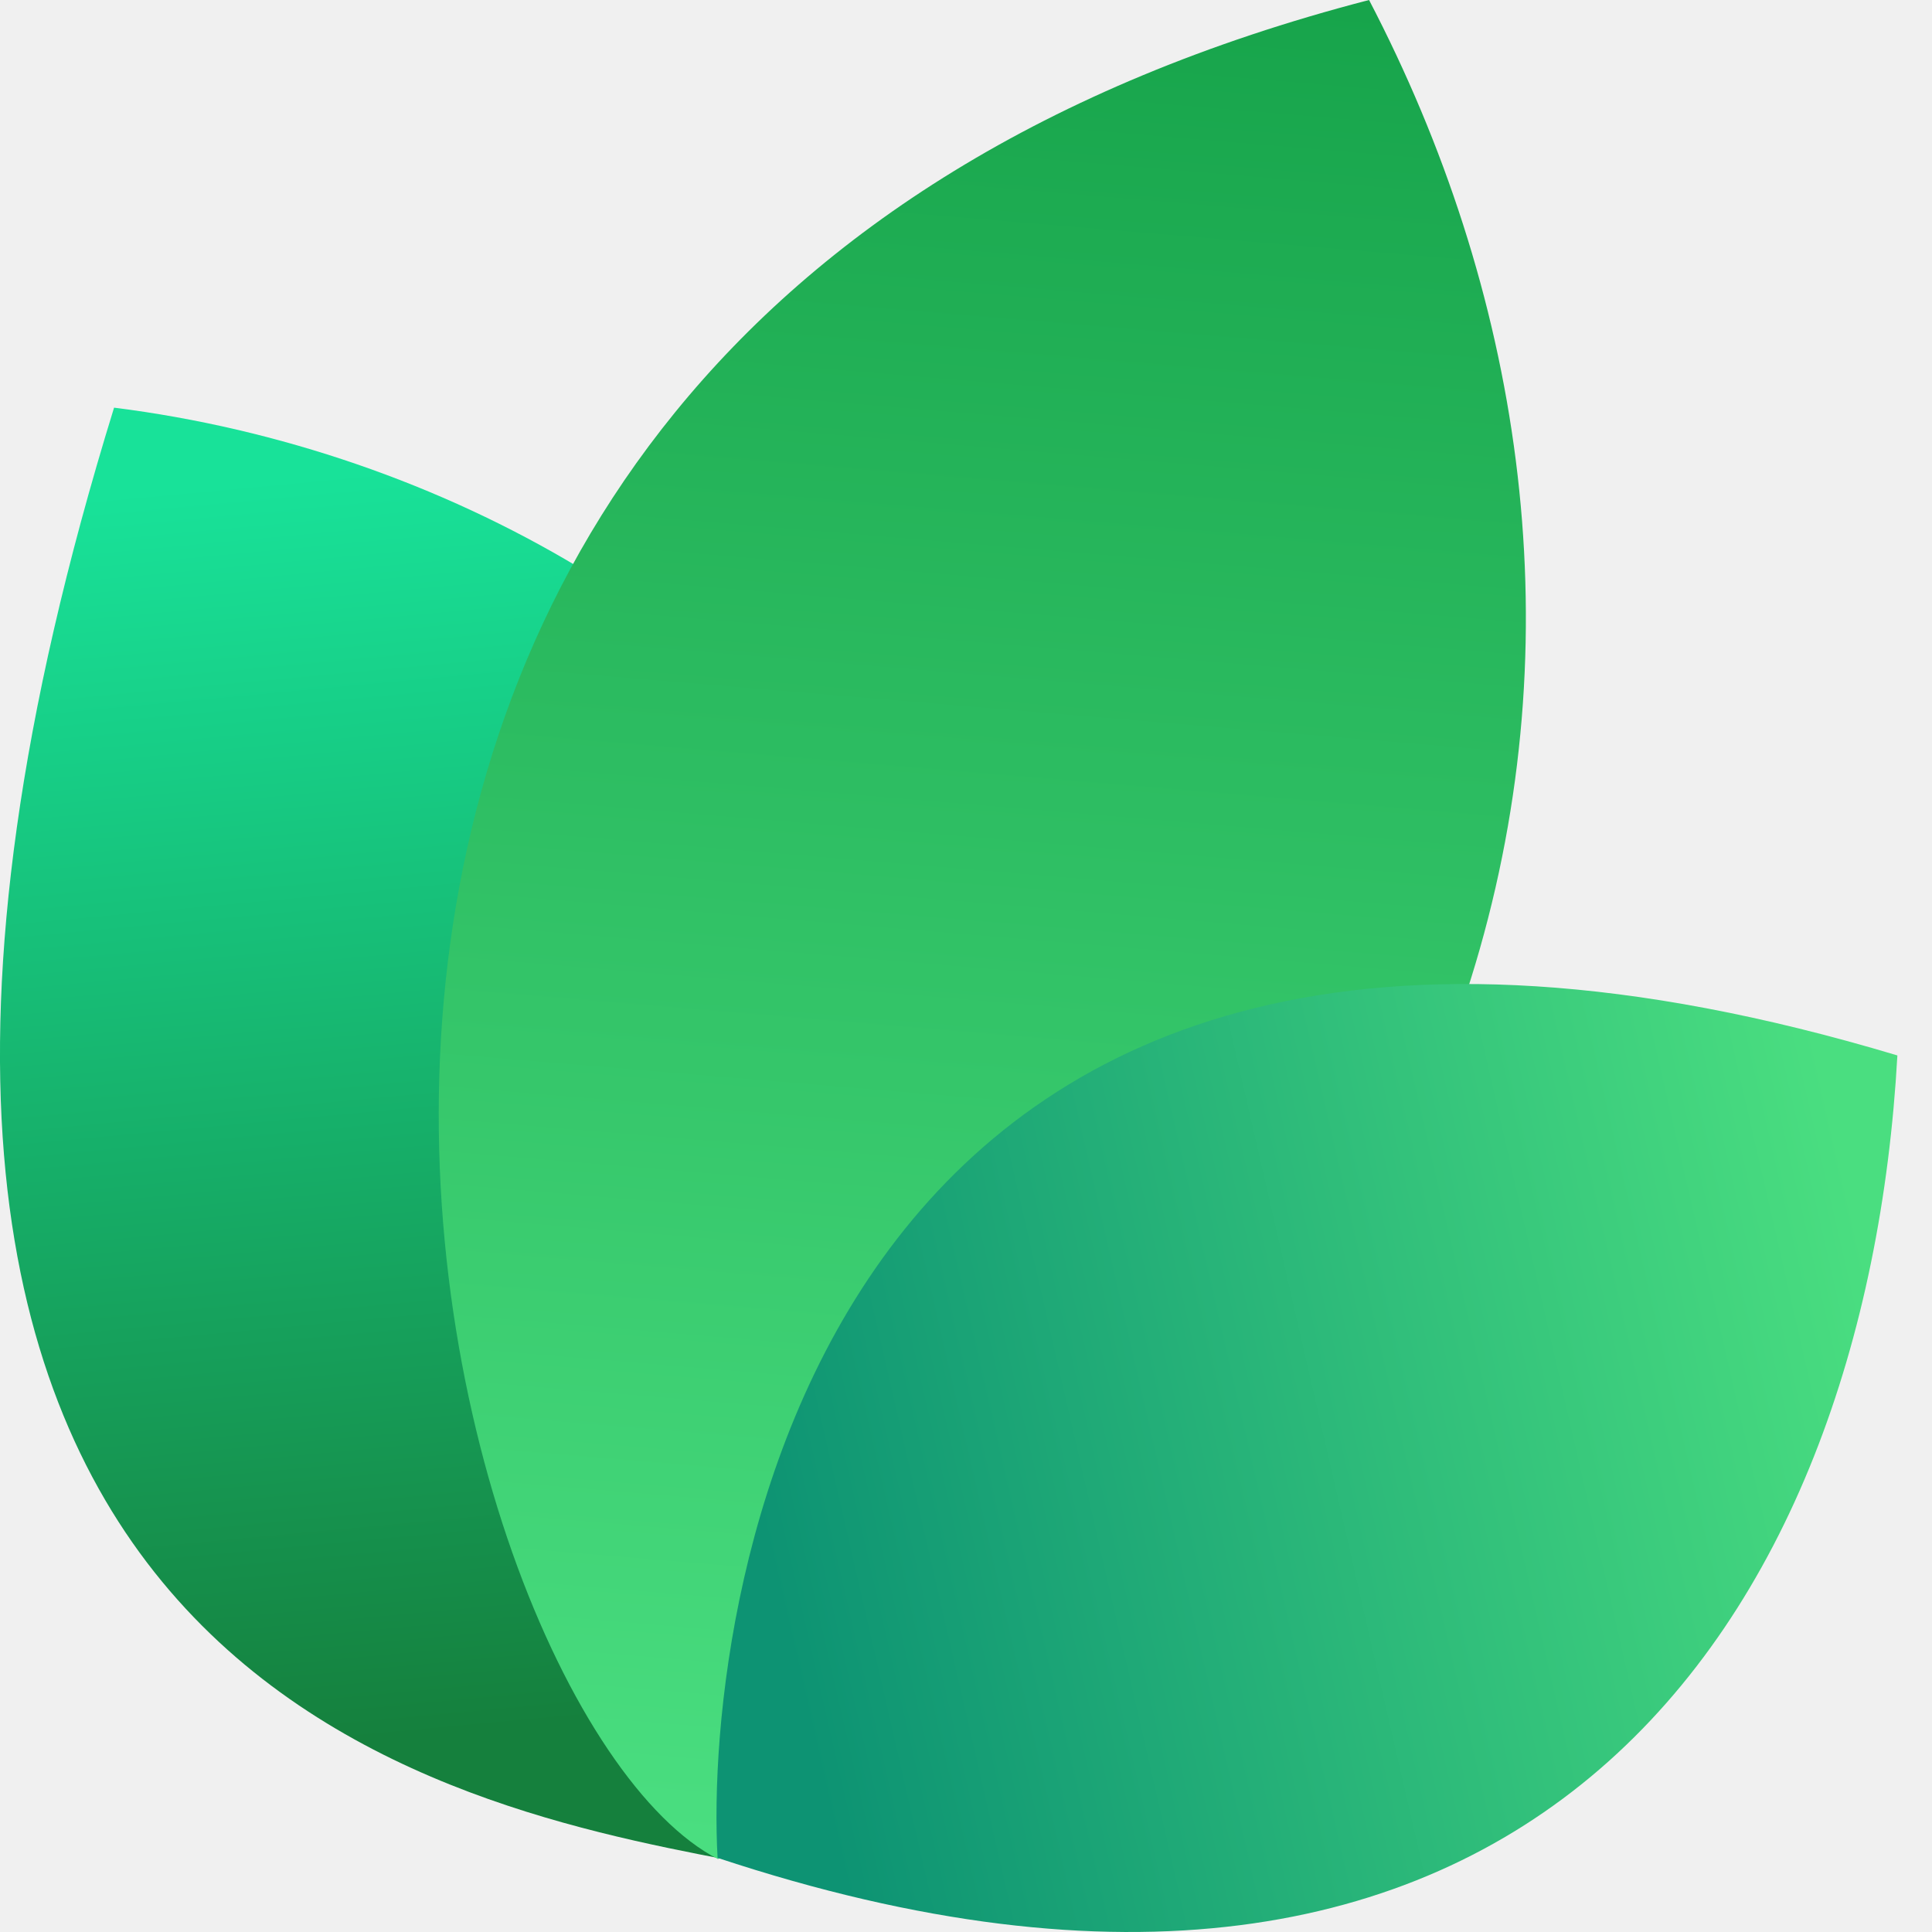
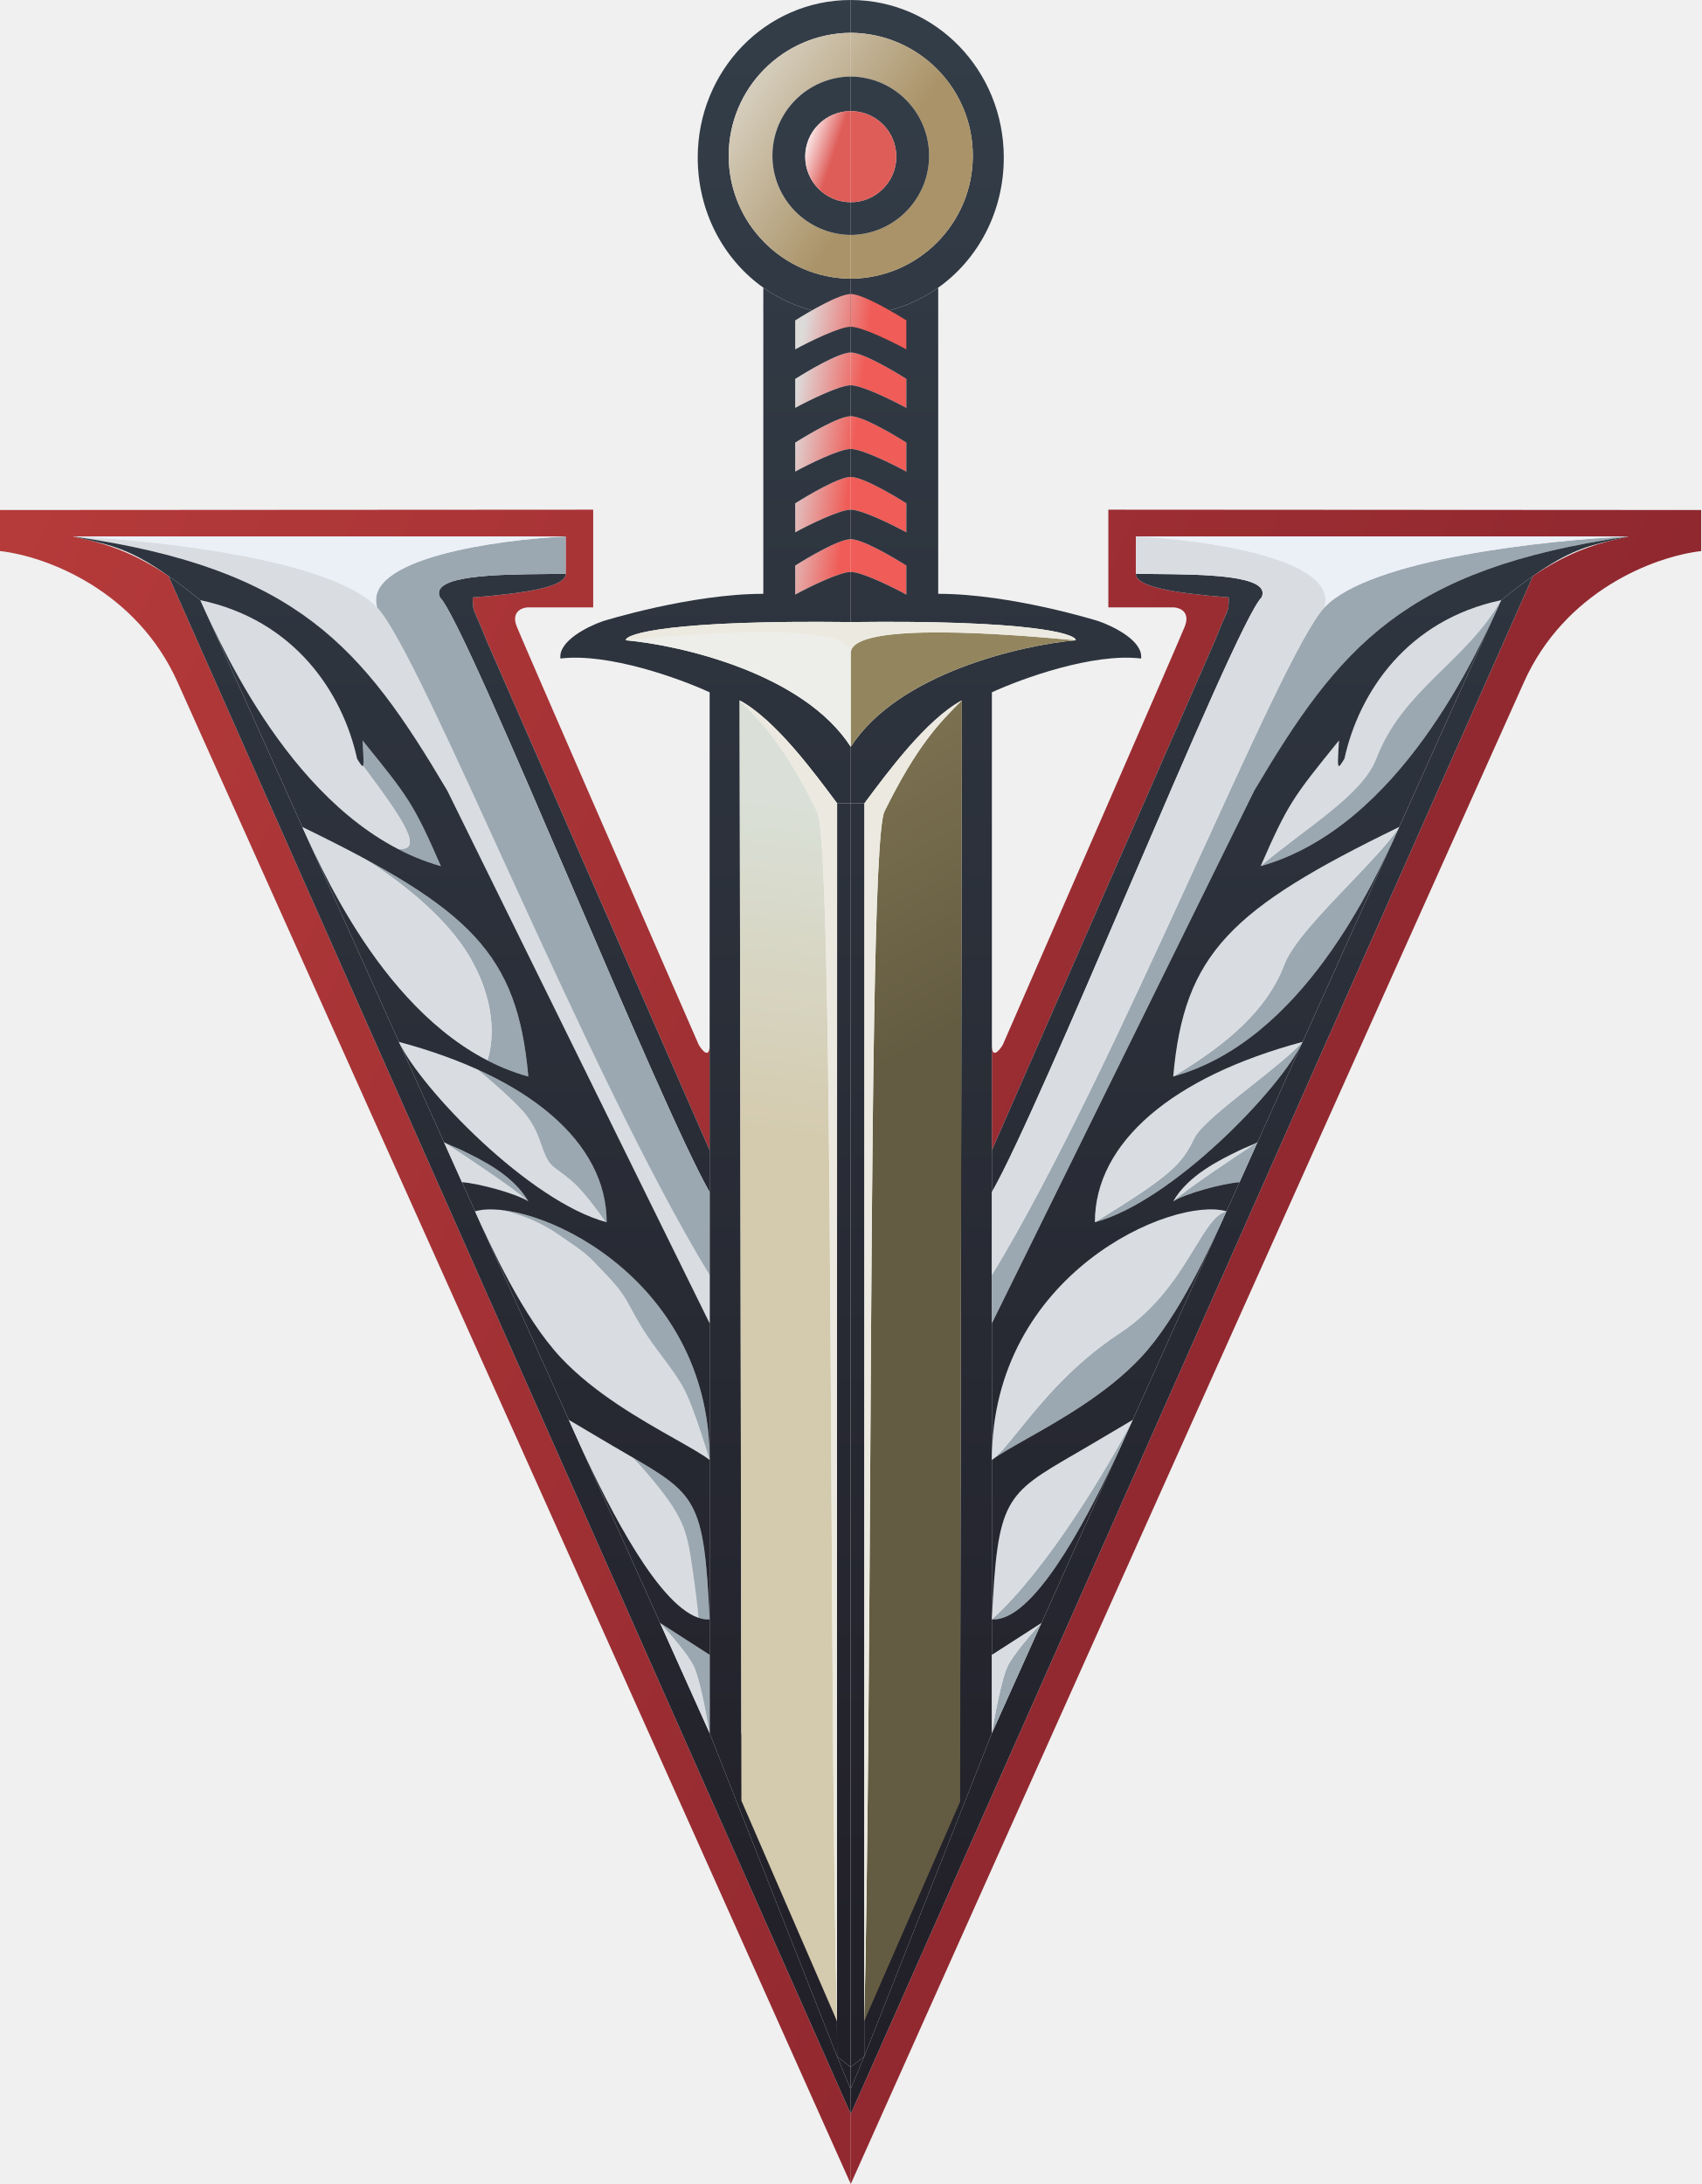
- <svg xmlns="http://www.w3.org/2000/svg" width="24" height="24" viewBox="0 0 24 24" fill="none">
-   <path d="M9.061 23.108C5.268 22.377 -3.391 20.627 1.417 5.064C9.634 6.099 16.973 14.064 9.061 23.108Z" fill="url(#paint0_linear_17557_2021)" />
-   <path d="M8.919 23.094C5.276 21.222 0.784 4.209 17.007 0C20.757 7.193 19.621 16.545 8.919 23.094Z" fill="url(#paint1_linear_17557_2021)" />
-   <path d="M8.914 23.079C8.735 19.882 10.159 9.085 23.57 13.111C23.181 20.123 18.984 26.418 8.914 23.079Z" fill="url(#paint2_linear_17557_2021)" />
+ <svg xmlns="http://www.w3.org/2000/svg" width="934" height="1199" viewBox="0 0 934 1199" fill="none">
+   <g clip-path="url(#clip0_102_2)">
+     <mask id="mask0_102_2" style="mask-type:luminance" maskUnits="userSpaceOnUse" x="0" y="0" width="934" height="1199">
+       <path d="M934 0H0V1199H934V0Z" fill="white" />
+     </mask>
+     <g mask="url(#mask0_102_2)">
+       <path fill-rule="evenodd" clip-rule="evenodd" d="M608.388 279.81L934 280V302.512C907.833 305.514 858.911 324.5 836.5 374.551C831.18 386.432 813.949 424.845 789.243 479.92C709.92 656.75 553.545 1005.34 467 1199V1160.5L841.5 316.185C859.376 304.234 873.614 299.157 888.194 295.838C890.051 295.415 891.978 294.977 894 294.5H623.5V315C623.5 322 643.5 325.5 674.5 328C674.5 333.903 674.283 334.389 672.126 339.216C671.013 341.708 669.383 345.355 667 351.5L544.464 631.5V573.571C544.464 581.592 548.459 576.913 550.457 573.571C582.419 500.382 647.141 351.997 650.338 343.977C653.534 335.956 647.674 333.616 644.345 333.449H608.388V279.81Z" fill="url(#paint0_linear_102_2)" />
+       <path d="M497.5 326.431V310.5C489.833 305.667 473.4 296.018 467 296.018V313.987C473 314 489.667 322.121 497.5 326.431Z" fill="url(#paint1_linear_102_2)" />
+       <path d="M497.5 292.255V276.324C489.833 271.49 473.4 261.842 467 261.842V279.81C473 279.824 489.667 287.944 497.5 292.255Z" fill="url(#paint2_linear_102_2)" />
+       <path d="M497.5 258.913V242.982C489.833 238.149 473.4 228.5 467 228.5V246.469C473 246.482 489.667 254.603 497.5 258.913Z" fill="url(#paint3_linear_102_2)" />
+       <path d="M497.5 223.944V208.013C489.833 203.18 473.4 193.531 467 193.531V211.5C473 211.513 489.667 219.634 497.5 223.944Z" fill="url(#paint4_linear_102_2)" />
+       <path d="M692.5 328C698.211 315.699 660.689 315.364 633.861 315.125H633.857C630.154 315.092 626.654 315.061 623.5 315C623.5 322 643.5 325.5 674.5 328C674.5 333.903 674.283 334.389 672.126 339.216C671.013 341.708 669.383 345.355 667 351.5L544.464 631.5V654.5C558.593 629.593 589.823 556.853 620.123 486.278L620.125 486.274C653.085 409.503 684.945 335.294 692.5 328Z" fill="url(#paint5_linear_102_2)" />
+       <path d="M571.653 891L544.464 951.5L474.406 1129L466.906 1146.93L467 1160.5L841.5 316.185C836.364 319.798 830.609 324.167 824 329.5L768.048 454L767.8 454.551L715.017 572C714.944 572.168 715.094 571.829 715.017 572L680.409 649.007L673.221 665L673.203 665.04L614.696 795.226L571.653 891Z" fill="url(#paint6_linear_102_2)" />
+       <path d="M474.406 1111.43L474.5 441H467L466.906 1134.82L474.406 1129V1111.43Z" fill="url(#paint7_linear_102_2)" />
+       <path d="M466.906 1134.82V1146.93L474.406 1129L466.906 1134.82Z" fill="url(#paint8_linear_102_2)" />
+       <path d="M467 341.5C565 340.3 590.667 347.833 590.5 351.5C560.667 354.167 493 369.6 467 410V441H474.5C487.181 423.981 508.5 395 528 384.5L527.028 951.5L474.406 1109.5V1129L544.464 951.5V908.5V726.5V700V654.5V631.5V573.571V380.07C560.778 372.551 599.998 358.314 626.366 361.522C627.565 351.897 611.218 343.809 602.894 340.969C602.894 340.969 555 326 515 326V157.92C506.67 163.837 497.203 168.226 486.939 170.7L486.934 170.701C480.694 172.205 473.688 173 467 173V193.531C473.4 193.531 489.833 203.18 497.5 208.013V223.944C489.667 219.634 473 211.513 467 211.5V228.5C473.4 228.5 489.833 238.149 497.5 242.982V258.913C489.667 254.603 473 246.482 467 246.469V261.842C473.4 261.842 489.833 271.49 497.5 276.324V292.255C489.667 287.944 473 279.824 467 279.81V296.018C473.4 296.018 489.833 305.667 497.5 310.5V326.431C489.667 322.121 473 314 467 313.987V341.5Z" fill="url(#paint9_linear_102_2)" />
+       <path fill-rule="evenodd" clip-rule="evenodd" d="M467 0C513.668 0 551 38.727 551 86.5C551 116.162 536.94 142.337 515 157.92C506.67 163.837 497.203 168.226 486.939 170.7L486.934 170.701C480.694 172.205 473.688 173 467 173V152.998C504.049 152.729 534 122.612 534 85.5C534 48.388 504.049 18.271 467 18.002V0Z" fill="url(#paint10_linear_102_2)" />
+       <path d="M467 152.998C504.049 152.729 534 122.612 534 85.5C534 48.388 504.049 18.271 467 18.002V42.003C490.794 42.271 510 61.642 510 85.5C510 109.357 490.794 128.729 467 128.997V152.998Z" fill="url(#paint11_linear_102_2)" />
+       <path fill-rule="evenodd" clip-rule="evenodd" d="M510 85.5C510 109.357 490.794 128.729 467 128.997V111C480.807 111 492 99.807 492 86C492 72.193 480.807 61 467 61V42.003C490.794 42.271 510 61.642 510 85.5Z" fill="url(#paint12_linear_102_2)" />
+       <path d="M467 111C480.807 111 492 99.807 492 86C492 72.193 480.807 61 467 61V111Z" fill="#DE5D59" />
+       <path d="M544.464 726.5L688.5 434C735 355.5 770.4 312.1 894 294.5C848.667 296.466 751.8 307.009 727 333.449C702.2 359.89 612.419 588.5 544.464 700V726.5Z" fill="#9BA8B1" />
+       <path d="M623.5 294.5V315C626.654 315.061 630.154 315.092 633.857 315.125H633.861C660.689 315.364 698.211 315.699 692.5 328C684.945 335.294 653.085 409.503 620.125 486.274L620.123 486.278C589.823 556.853 558.593 629.593 544.464 654.5V700C612.419 588.5 702.2 359.89 727 333.449C735 306.609 661.333 296.3 623.5 294.5Z" fill="#D9DDE2" />
+       <path d="M894 294.5H623.5C661.333 296.3 735 306.609 727 333.449C751.8 307.009 848.667 296.466 894 294.5Z" fill="#EBEFF6" />
+       <path d="M824 329.5C772.5 340.372 746 380 738 416.5C736.393 419.112 735.431 420.674 734.921 420.538C734.161 420.336 734.402 416.37 735 406.5C709.864 437.564 707.04 441.054 692 475.5C717.5 454 747.885 436.457 755.5 416.5C770 378.5 804.5 363.5 824 329.5Z" fill="#D9DDE2" />
+       <path d="M692 475.5C768.048 454 810.742 359 824 329.5C804.5 363.5 770 378.5 755.5 416.5C747.885 436.457 717.5 454 692 475.5Z" fill="#9BA8B1" />
+       <path d="M644 591C714.5 571.5 753.871 485.539 767.8 454.551C762.126 462.856 751.712 473.754 740.913 485.054C725.513 501.168 709.332 518.101 705 529.5C695.5 554.5 674 573 644 591Z" fill="#9BA8B1" />
+       <path d="M768.048 454C675.5 499 650 523.5 644 591C674 573 695.5 554.5 705 529.5C709.332 518.101 725.513 501.168 740.913 485.054C751.712 473.754 762.126 462.856 767.8 454.551L768.048 454Z" fill="#D9DDE2" />
+       <path d="M601 671C643.54 659.623 703.294 597.327 715.017 572C708.731 578.789 697.75 587.487 686.876 596.1C672.655 607.364 658.617 618.483 655.5 625C648.644 639.335 642.5 645.5 601 671Z" fill="#9BA8B1" />
+       <path d="M715.017 572C644 591 601 627 601 671C642.5 645.5 648.644 639.335 655.5 625C658.617 618.483 672.655 607.364 686.876 596.1C697.75 587.487 708.731 578.789 715.017 572Z" fill="#D9DDE2" />
+       <path d="M680.409 649.007L690.299 627C690.231 627.046 690.159 627.092 690.084 627.139C677.892 635.038 651.953 652.342 644 659.5C650.914 655.171 671.098 649.698 680.409 649.007Z" fill="#9BA8B1" />
+       <path d="M680.5 631.478C669.35 636.888 652.302 645.16 644 659.5C651.953 652.342 677.892 635.038 690.084 627.139C688.963 627.838 687.15 628.596 685.153 629.431L685.152 629.432C683.635 630.066 682.012 630.744 680.507 631.475L680.502 631.477L680.5 631.478Z" fill="#D9DDE2" />
+       <path d="M626 745.5C647.14 723.016 664.881 683.557 673.203 665.04C667.134 666.456 662.279 674.42 655.846 684.974C647.189 699.174 635.675 718.062 614.5 732C588.444 749.151 571.654 769.928 559.703 784.715C553.586 792.285 548.737 798.285 544.563 801.426C548.761 798.296 555.376 794.555 563.246 790.104L563.248 790.103L563.851 789.762L563.852 789.761C582.355 779.296 607.707 764.956 626 745.5Z" fill="#9BA8B1" />
+       <path d="M673.221 665C644 656.5 544.464 699 544.464 801.5L544.563 801.426C548.737 798.285 553.586 792.285 559.703 784.715C571.654 769.928 588.444 749.151 614.5 732C635.675 718.062 647.189 699.174 655.846 684.974C662.279 674.42 667.134 666.456 673.203 665.04L673.221 665Z" fill="#D9DDE2" />
+       <path d="M621.763 779.5C608.651 804.667 574.835 861.8 544.464 889C566.526 890.625 594.855 837.539 611.943 801.149C612.897 799.118 613.815 797.14 614.696 795.226L621.763 779.5Z" fill="#9BA8B1" />
+       <path d="M590.609 797.873C551.56 820.536 547.626 822.819 544.464 889C574.835 861.8 608.651 804.667 621.763 779.5C618.547 781.454 615.374 783.313 612.341 785.09L612.335 785.094C610.129 786.387 607.997 787.636 605.977 788.847C600.328 792.232 595.225 795.193 590.612 797.871L590.609 797.873Z" fill="#D9DDE2" />
+       <path fill-rule="evenodd" clip-rule="evenodd" d="M614.696 795.226L621.763 779.5C619.844 783.854 617.457 789.223 614.696 795.226Z" fill="#D1DBE3" />
+       <path d="M544.464 951.5L571.653 891C566.769 896.167 556.2 908.2 553 915C549.8 921.8 545.976 942.167 544.464 951.5Z" fill="#9BA8B1" />
+       <path d="M544.464 908.5V951.5C545.976 942.167 549.8 921.8 553 915C556.2 908.2 566.769 896.167 571.653 891L544.464 908.5Z" fill="#D9DDE2" />
+       <path fill-rule="evenodd" clip-rule="evenodd" d="M528 384.5L527.028 989.07L474.406 1109.5C476.353 1029.66 477.124 898.075 477.779 789.225C478.806 618.569 479.777 457.11 485.5 445.5C503 410 515.167 397.167 528 384.5Z" fill="url(#paint13_linear_102_2)" />
+       <path d="M474.5 441L474.406 1109.5C476.353 1029.66 477.124 898.075 477.779 789.225C478.806 618.569 479.777 457.11 485.5 445.5C503 410 515.167 397.167 528 384.5C508.5 395 487.181 423.981 474.5 441Z" fill="#ECEAE0" />
+       <path fill-rule="evenodd" clip-rule="evenodd" d="M590.5 351.5C589.317 351.401 587.755 351.263 585.87 351.096C559.084 348.722 467 340.562 467 358.5V410C493 369.6 560.667 354.167 590.5 351.5Z" fill="url(#paint14_linear_102_2)" />
+       <path d="M590.5 351.5C590.667 347.833 565 340.3 467 341.5V358.5C467 340.562 559.084 348.722 585.87 351.096C587.755 351.263 589.317 351.401 590.5 351.5Z" fill="#ECEAE0" />
+       <path d="M688.5 434L544.464 726.5V801.5C544.464 699 644 656.5 673.221 665L680.409 649.007C671.098 649.698 650.914 655.171 644 659.5C652.302 645.16 669.35 636.888 680.5 631.478L680.502 631.477L680.507 631.475C682.012 630.744 683.635 630.066 685.152 629.432L685.153 629.431C687.15 628.596 688.963 627.838 690.084 627.139L690.299 627L715.017 572C703.294 597.327 643.54 659.623 601 671C601 627 644 591 715.017 572L767.8 454.551C753.871 485.539 714.5 571.5 644 591C650 523.5 675.5 499 768.048 454L824 329.5C810.742 359 768.048 454 692 475.5C707.04 441.054 709.864 437.564 735 406.5C734.402 416.37 734.161 420.336 734.921 420.538C735.431 420.674 736.393 419.112 738 416.5C746 380 772.5 340.372 824 329.5C830.609 324.167 836.364 319.798 841.5 316.185C842.752 315.304 843.968 314.467 845.15 313.673C863.243 301.519 873.519 299.179 888.194 295.838C890.051 295.415 891.978 294.977 894 294.5C770.4 312.1 735 355.5 688.5 434Z" fill="url(#paint15_linear_102_2)" />
+       <path d="M673.203 665.04C664.881 683.557 647.14 723.016 626 745.5C607.707 764.956 582.355 779.296 563.852 789.761L563.851 789.762L563.248 790.103L563.246 790.104C555.376 794.555 548.761 798.296 544.563 801.426L544.464 801.5V889C547.626 822.819 551.56 820.536 590.609 797.873L590.612 797.871C595.225 795.193 600.328 792.232 605.977 788.847C607.997 787.636 610.129 786.387 612.335 785.094L612.341 785.09C615.374 783.313 618.547 781.454 621.763 779.5L673.203 665.04Z" fill="url(#paint16_linear_102_2)" />
+       <path d="M544.464 908.5L571.653 891L614.696 795.226C613.815 797.14 612.897 799.118 611.943 801.149C594.855 837.539 566.526 890.625 544.464 889V908.5Z" fill="url(#paint17_linear_102_2)" />
+       <path fill-rule="evenodd" clip-rule="evenodd" d="M325.612 279.81L0 280V302.512C26.167 305.514 75.089 324.5 97.5 374.551C102.82 386.432 120.051 424.845 144.757 479.92C224.08 656.75 380.455 1005.34 467 1199V1160.5L92.5 316.185C74.624 304.234 60.386 299.157 45.806 295.838C43.949 295.415 42.022 294.977 40 294.5H310.5V315C310.5 322 290.5 325.5 259.5 328C259.5 333.903 259.717 334.389 261.874 339.216C262.987 341.708 264.617 345.355 267 351.5L389.536 631.5V573.571C389.536 581.592 385.541 576.913 383.543 573.571C351.581 500.382 286.859 351.997 283.662 343.977C280.466 335.956 286.326 333.616 289.655 333.449H325.612V279.81Z" fill="url(#paint18_linear_102_2)" />
+       <path d="M436.5 326.431V310.5C444.167 305.667 460.6 296.018 467 296.018V313.987C461 314 444.333 322.121 436.5 326.431Z" fill="url(#paint19_linear_102_2)" />
+       <path d="M436.5 292.255V276.324C444.167 271.49 460.6 261.842 467 261.842V279.81C461 279.824 444.333 287.944 436.5 292.255Z" fill="url(#paint20_linear_102_2)" />
+       <path d="M436.5 258.913V242.982C444.167 238.149 460.6 228.5 467 228.5V246.469C461 246.482 444.333 254.603 436.5 258.913Z" fill="url(#paint21_linear_102_2)" />
+       <path d="M436.5 223.944V208.013C444.167 203.18 460.6 193.531 467 193.531V211.5C461 211.513 444.333 219.634 436.5 223.944Z" fill="url(#paint22_linear_102_2)" />
+       <path d="M241.5 328C235.789 315.699 273.311 315.364 300.139 315.125H300.143C303.846 315.092 307.346 315.061 310.5 315C310.5 322 290.5 325.5 259.5 328C259.5 333.903 259.717 334.389 261.874 339.216C262.987 341.708 264.617 345.355 267 351.5L389.536 631.5V654.5C375.407 629.593 344.177 556.853 313.877 486.278L313.875 486.274C280.915 409.503 249.055 335.294 241.5 328Z" fill="url(#paint23_linear_102_2)" />
+       <path d="M362.347 891L389.536 951.5L459.5 1129L466.906 1146.93L467 1160.5L92.5 316.185C97.636 319.798 103.391 324.167 110 329.5L165.952 454L166.2 454.551L218.983 572C218.906 571.829 219.056 572.168 218.983 572L253.591 649.007L260.779 665L260.797 665.04L319.304 795.226L362.347 891Z" fill="url(#paint24_linear_102_2)" />
+       <path d="M459.406 1111.43L459.5 441H467L466.906 1134.82L459.5 1129L459.406 1111.43Z" fill="url(#paint25_linear_102_2)" />
+       <path d="M466.906 1134.82V1146.93L459.5 1129L466.906 1134.82Z" fill="url(#paint26_linear_102_2)" />
+       <path d="M467 341.5C369 340.3 343.333 347.833 343.5 351.5C373.333 354.167 441 369.6 467 410V441H459.5C446.819 423.981 425.5 395 406 384.5L406.972 951.5L459.406 1109.5L459.5 1129L389.536 951.5V908.5V726.5V700V654.5V631.5V573.571V380.07C373.222 372.551 334.002 358.314 307.634 361.522C306.435 351.897 322.782 343.809 331.106 340.969C331.106 340.969 379 326 419 326V157.92C427.33 163.837 436.797 168.226 447.061 170.7L447.066 170.701C453.306 172.205 460.312 173 467 173V193.531C460.6 193.531 444.167 203.18 436.5 208.013V223.944C444.333 219.634 461 211.513 467 211.5V228.5C460.6 228.5 444.167 238.149 436.5 242.982V258.913C444.333 254.603 461 246.482 467 246.469V261.842C460.6 261.842 444.167 271.49 436.5 276.324V292.255C444.333 287.944 461 279.824 467 279.81V296.018C460.6 296.018 444.167 305.667 436.5 310.5V326.431C444.333 322.121 461 314 467 313.987V341.5Z" fill="url(#paint27_linear_102_2)" />
+       <path fill-rule="evenodd" clip-rule="evenodd" d="M467 0C420.332 0 383 38.727 383 86.5C383 116.162 397.06 142.337 419 157.92C427.33 163.837 436.797 168.226 447.061 170.7L447.066 170.701C453.306 172.205 460.312 173 467 173V152.998C429.951 152.729 400 122.612 400 85.5C400 48.388 429.951 18.271 467 18.002V0Z" fill="url(#paint28_linear_102_2)" />
+       <path d="M467 152.998C429.951 152.729 400 122.612 400 85.5C400 48.388 429.951 18.271 467 18.002V42.003C443.206 42.271 424 61.642 424 85.5C424 109.357 443.206 128.729 467 128.997V152.998Z" fill="url(#paint29_linear_102_2)" />
+       <path fill-rule="evenodd" clip-rule="evenodd" d="M424 85.5C424 109.357 443.206 128.729 467 128.997V111C453.193 111 442 99.807 442 86C442 72.193 453.193 61 467 61V42.003C443.206 42.271 424 61.642 424 85.5Z" fill="url(#paint30_linear_102_2)" />
+       <path d="M467 111C453.193 111 442 99.807 442 86C442 72.193 453.193 61 467 61V111Z" fill="url(#paint31_linear_102_2)" />
+       <path d="M389.536 726.5L245.5 434C199 355.5 163.6 312.1 40 294.5C85.333 296.466 182.2 307.009 207 333.449C231.8 359.89 321.581 588.5 389.536 700V726.5Z" fill="#D9DDE2" />
+       <path d="M310.5 294.5V315C307.346 315.061 303.846 315.092 300.143 315.125H300.139C273.311 315.364 235.789 315.699 241.5 328C249.055 335.294 280.915 409.503 313.875 486.274L313.877 486.278C344.177 556.853 375.407 629.593 389.536 654.5V700C321.581 588.5 231.8 359.89 207 333.449C199 306.609 272.667 296.3 310.5 294.5Z" fill="#9BA8B1" />
+       <path d="M40 294.5H310.5C272.667 296.3 199 306.609 207 333.449C182.2 307.009 85.333 296.466 40 294.5Z" fill="#EBEFF6" />
+       <path fill-rule="evenodd" clip-rule="evenodd" d="M199.274 420.368C222.416 451.402 232.793 467.268 218.315 466.029C225.817 469.939 233.71 473.156 242 475.5C226.96 441.054 224.136 437.564 199 406.5L199.002 406.527C199.54 415.41 199.788 419.502 199.274 420.368Z" fill="#9BA8B1" />
+       <path fill-rule="evenodd" clip-rule="evenodd" d="M110 329.5C161.5 340.372 188 380 196 416.5C197.607 419.112 198.569 420.674 199.079 420.538C199.154 420.518 199.218 420.462 199.274 420.368C222.416 451.402 232.793 467.268 218.315 466.029C156.995 434.068 121.814 355.788 110.001 329.502L110 329.5Z" fill="#D9DDE2" />
+       <path fill-rule="evenodd" clip-rule="evenodd" d="M267.561 582.162C274.659 585.822 282.136 588.825 290 591C284.806 532.563 264.996 506.354 199.72 471.171C214.48 480.406 244.178 501.16 258.5 526.5C274.053 554.016 269.886 574.853 267.561 582.162Z" fill="#9BA8B1" />
+       <path fill-rule="evenodd" clip-rule="evenodd" d="M267.561 582.162C269.885 574.853 274.053 554.016 258.5 526.5C244.178 501.16 214.48 480.406 199.72 471.171C189.596 465.715 178.378 460.042 165.952 454L166.2 454.551C178.575 482.082 211.033 553.006 267.561 582.162Z" fill="#D9DDE2" />
+       <path fill-rule="evenodd" clip-rule="evenodd" d="M332.485 670.86C327.871 664.279 319.639 653.115 313.5 648C310.675 645.646 308.54 644.08 306.847 642.839C303.146 640.124 301.558 638.96 299.5 634.5C298.542 632.424 297.839 630.399 297.114 628.312C295.569 623.862 293.924 619.126 289.5 613C284.488 606.06 269.069 592.876 262.274 587.205C249.358 581.353 234.872 576.251 218.983 572C230.659 597.225 289.979 659.121 332.485 670.86Z" fill="#D9DDE2" />
+       <path fill-rule="evenodd" clip-rule="evenodd" d="M332.485 670.86C332.657 670.907 332.828 670.954 333 671C333 636.844 307.088 607.509 262.274 587.205C269.069 592.876 284.488 606.06 289.5 613C293.924 619.126 295.569 623.862 297.114 628.312C297.839 630.399 298.542 632.424 299.5 634.5C301.558 638.96 303.146 640.124 306.847 642.839L306.849 642.84C308.542 644.081 310.676 645.647 313.5 648C319.639 653.115 327.871 664.279 332.485 670.86Z" fill="#9BA8B1" />
+       <path d="M253.591 649.007L243.701 627C243.769 627.046 243.841 627.092 243.916 627.139C256.108 635.038 282.047 652.342 290 659.5C283.086 655.171 262.902 649.698 253.591 649.007Z" fill="#D9DDE2" />
+       <path d="M253.5 631.478C264.65 636.888 281.698 645.16 290 659.5C282.047 652.342 256.108 635.038 243.916 627.139C245.037 627.838 246.85 628.596 248.847 629.431L248.848 629.432C250.365 630.066 251.988 630.744 253.493 631.475L253.498 631.477L253.5 631.478Z" fill="#9BA8B1" />
+       <path fill-rule="evenodd" clip-rule="evenodd" d="M389.536 801.5C389.536 699 290 656.5 260.779 665L260.797 665.04C269.119 683.557 286.86 723.016 308 745.5C326.293 764.956 351.645 779.296 370.148 789.761L370.149 789.762L370.752 790.103L370.754 790.104L370.76 790.107C378.627 794.557 385.24 798.297 389.437 801.426L389.536 801.5Z" fill="#9BA8B1" />
+       <path fill-rule="evenodd" clip-rule="evenodd" d="M275.387 664.293C282.773 665.909 294.319 669.445 305.5 677C321.543 687.84 322.546 688.903 329.702 696.494C330.798 697.657 332.039 698.972 333.5 700.5C341.078 708.423 343.436 712.786 346.785 718.984C348.297 721.783 350.011 724.956 352.5 729C356.023 734.724 359.873 739.867 363.575 744.812C368.281 751.097 372.748 757.064 376 763.5C380.986 773.369 387.725 795.39 389.536 801.438C389.536 801.458 389.536 801.479 389.536 801.5L389.437 801.426C385.24 798.297 378.628 794.557 370.762 790.108L370.76 790.107L370.754 790.104L370.752 790.103L370.149 789.762L370.148 789.761C351.645 779.296 326.293 764.956 308 745.5C286.86 723.016 269.119 683.557 260.797 665.04L260.779 665C264.582 663.894 269.576 663.651 275.387 664.293Z" fill="#D9DDE2" />
+       <path fill-rule="evenodd" clip-rule="evenodd" d="M319.304 795.226L312.237 779.5C315.453 781.454 318.626 783.313 321.659 785.09L321.665 785.094L321.814 785.181C323.967 786.443 326.049 787.663 328.023 788.847C333.596 792.186 338.637 795.113 343.201 797.762L343.388 797.871L343.391 797.873C344.781 798.68 346.127 799.461 347.43 800.22C349.645 802.513 352.001 805.095 354.5 808C375.85 832.826 376.985 840.395 379.938 860.083L380 860.5C381.787 872.413 382.864 882.198 383.443 888.163C362.469 881.21 337.608 834.266 322.057 801.149C321.103 799.118 320.185 797.14 319.304 795.226Z" fill="#D9DDE2" />
+       <path fill-rule="evenodd" clip-rule="evenodd" d="M389.536 889C387.552 889.146 385.517 888.85 383.443 888.163C382.864 882.198 381.787 872.413 380 860.5L379.938 860.083C376.985 840.395 375.85 832.826 354.5 808C352.001 805.095 349.645 802.513 347.43 800.22C346.128 799.461 344.782 798.68 343.391 797.873C382.44 820.536 386.374 822.819 389.536 889ZM342.897 797.586C341.28 796.647 339.603 795.674 337.865 794.659C336.799 794.037 335.71 793.4 334.597 792.746C332.492 791.509 330.302 790.213 328.023 788.847C326.158 787.729 324.197 786.578 322.171 785.391C322.058 785.324 321.944 785.257 321.83 785.191L321.665 785.094L321.659 785.09" fill="#9BA8B1" />
+       <path fill-rule="evenodd" clip-rule="evenodd" d="M319.304 795.226L312.237 779.5C314.156 783.854 316.543 789.223 319.304 795.226Z" fill="#D1DBE3" />
+       <path d="M389.536 951.5L362.347 891C367.231 896.167 377.8 908.2 381 915C384.2 921.8 388.024 942.167 389.536 951.5Z" fill="#D9DDE2" />
+       <path d="M389.536 908.5V951.5C388.024 942.167 384.2 921.8 381 915C377.8 908.2 367.231 896.167 362.347 891L389.536 908.5Z" fill="#9BA8B1" />
+       <path fill-rule="evenodd" clip-rule="evenodd" d="M406 384.5L406.972 988.57L459.406 1109.5C457.459 1029.66 456.876 898.075 456.221 789.225C455.194 618.569 454.223 457.11 448.5 445.5C431 410 418.833 397.167 406 384.5Z" fill="url(#paint32_linear_102_2)" />
+       <path d="M459.5 441L459.406 1109.5C457.459 1029.66 456.876 898.075 456.221 789.225C455.194 618.569 454.223 457.11 448.5 445.5C431 410 418.833 397.167 406 384.5C425.5 395 446.819 423.981 459.5 441Z" fill="#ECEAE0" />
+       <path fill-rule="evenodd" clip-rule="evenodd" d="M343.5 351.5C344.683 351.401 346.245 351.263 348.13 351.096C374.916 348.722 467 340.562 467 358.5V410C441 369.6 373.333 354.167 343.5 351.5Z" fill="url(#paint33_linear_102_2)" />
+       <path d="M343.5 351.5C343.333 347.833 369 340.3 467 341.5V358.5C467 340.562 374.916 348.722 348.13 351.096C346.245 351.263 344.683 351.401 343.5 351.5Z" fill="#ECEAE0" />
+       <path d="M245.5 434L389.536 726.5V801.5C389.536 699 290 656.5 260.779 665L253.591 649.007C262.902 649.698 283.086 655.171 290 659.5C281.698 645.16 264.65 636.888 253.5 631.478L253.498 631.477L253.493 631.475C251.988 630.744 250.365 630.066 248.848 629.432L248.847 629.431C246.85 628.596 245.037 627.838 243.916 627.139L243.701 627L218.983 572C230.706 597.327 290.46 659.623 333 671C333 627 290 591 218.983 572L166.2 454.551C180.129 485.539 219.5 571.5 290 591C284 523.5 258.5 499 165.952 454L110 329.5C123.258 359 165.952 454 242 475.5C226.96 441.054 224.136 437.564 199 406.5C199.598 416.37 199.839 420.336 199.079 420.538C198.569 420.674 197.607 419.112 196 416.5C188 380 161.5 340.372 110 329.5C103.391 324.167 97.636 319.798 92.5 316.185C91.248 315.304 90.032 314.467 88.85 313.673C70.757 301.519 60.481 299.179 45.806 295.838C43.949 295.415 42.022 294.977 40 294.5C163.6 312.1 199 355.5 245.5 434Z" fill="url(#paint34_linear_102_2)" />
+       <path d="M260.797 665.04C269.119 683.557 286.86 723.016 308 745.5C326.293 764.956 351.645 779.296 370.148 789.761L370.149 789.762L370.752 790.103L370.754 790.104C378.624 794.555 385.239 798.296 389.437 801.426L389.536 801.5V889C386.374 822.819 382.44 820.536 343.391 797.873L343.388 797.871C338.775 795.193 333.672 792.232 328.023 788.847C326.003 787.636 323.871 786.387 321.665 785.094L321.659 785.09C318.626 783.313 315.453 781.454 312.237 779.5L260.797 665.04Z" fill="url(#paint35_linear_102_2)" />
+       <path d="M389.536 908.5L362.347 891L319.304 795.226C320.185 797.14 321.103 799.118 322.057 801.149C339.145 837.539 367.474 890.625 389.536 889V908.5Z" fill="url(#paint36_linear_102_2)" />
+       <path d="M497.5 191.82V175.889C489.833 171.056 473.4 161.407 467 161.407V179.376C473 179.389 489.667 187.51 497.5 191.82Z" fill="url(#paint37_linear_102_2)" />
+       <path d="M436.5 191.82V175.889C444.167 171.056 460.6 161.407 467 161.407V179.376C461 179.389 444.333 187.51 436.5 191.82Z" fill="url(#paint38_linear_102_2)" />
+     </g>
+   </g>
  <defs>
-     <linearGradient id="paint0_linear_17557_2021" x1="3.776" y1="5.916" x2="5.232" y2="21.559" gradientUnits="userSpaceOnUse">
-       <stop stop-color="#18E299" />
-       <stop offset="1" stop-color="#15803D" />
-     </linearGradient>
-     <linearGradient id="paint1_linear_17557_2021" x1="12.171" y1="-0.718" x2="10.19" y2="22.983" gradientUnits="userSpaceOnUse">
-       <stop stop-color="#16A34A" />
-       <stop offset="1" stop-color="#4ADE80" />
-     </linearGradient>
-     <linearGradient id="paint2_linear_17557_2021" x1="23.133" y1="15.353" x2="9.338" y2="18.52" gradientUnits="userSpaceOnUse">
-       <stop stop-color="#4ADE80" />
-       <stop offset="1" stop-color="#0D9373" />
-     </linearGradient>
+     <linearGradient id="paint0_linear_102_2" x1="-69.5" y1="252" x2="934" y2="714" gradientUnits="userSpaceOnUse">
+       <stop stop-color="#B93C3B" />
+       <stop offset="1" stop-color="#88242D" />
+     </linearGradient>
+     <linearGradient id="paint1_linear_102_2" x1="431.5" y1="256.5" x2="467" y2="261" gradientUnits="userSpaceOnUse">
+       <stop stop-color="#DDDADA" />
+       <stop offset="1" stop-color="#F05C57" />
+     </linearGradient>
+     <linearGradient id="paint2_linear_102_2" x1="431.5" y1="256.5" x2="467" y2="261" gradientUnits="userSpaceOnUse">
+       <stop stop-color="#DDDADA" />
+       <stop offset="1" stop-color="#F05C57" />
+     </linearGradient>
+     <linearGradient id="paint3_linear_102_2" x1="431.5" y1="256.5" x2="467" y2="261" gradientUnits="userSpaceOnUse">
+       <stop stop-color="#DDDADA" />
+       <stop offset="1" stop-color="#F05C57" />
+     </linearGradient>
+     <linearGradient id="paint4_linear_102_2" x1="431.5" y1="256.5" x2="467" y2="261" gradientUnits="userSpaceOnUse">
+       <stop stop-color="#DDDADA" />
+       <stop offset="1" stop-color="#F05C57" />
+     </linearGradient>
+     <linearGradient id="paint5_linear_102_2" x1="467" y1="-53" x2="467" y2="1325" gradientUnits="userSpaceOnUse">
+       <stop stop-color="#343F4A" />
+       <stop offset="1" stop-color="#1E1A22" />
+     </linearGradient>
+     <linearGradient id="paint6_linear_102_2" x1="467" y1="-53" x2="467" y2="1325" gradientUnits="userSpaceOnUse">
+       <stop stop-color="#343F4A" />
+       <stop offset="1" stop-color="#1E1A22" />
+     </linearGradient>
+     <linearGradient id="paint7_linear_102_2" x1="467" y1="-53" x2="467" y2="1325" gradientUnits="userSpaceOnUse">
+       <stop stop-color="#343F4A" />
+       <stop offset="1" stop-color="#1E1A22" />
+     </linearGradient>
+     <linearGradient id="paint8_linear_102_2" x1="467" y1="-53.007" x2="467" y2="1325" gradientUnits="userSpaceOnUse">
+       <stop stop-color="#343F4A" />
+       <stop offset="1" stop-color="#1E1A22" />
+     </linearGradient>
+     <linearGradient id="paint9_linear_102_2" x1="467" y1="-53" x2="467" y2="1325" gradientUnits="userSpaceOnUse">
+       <stop stop-color="#343F4A" />
+       <stop offset="1" stop-color="#1E1A22" />
+     </linearGradient>
+     <linearGradient id="paint10_linear_102_2" x1="467" y1="-53" x2="467" y2="1325" gradientUnits="userSpaceOnUse">
+       <stop stop-color="#343F4A" />
+       <stop offset="1" stop-color="#1E1A22" />
+     </linearGradient>
+     <linearGradient id="paint11_linear_102_2" x1="370.5" y1="27.5" x2="479" y2="100" gradientUnits="userSpaceOnUse">
+       <stop stop-color="#EDEDEA" />
+       <stop offset="1" stop-color="#AA9368" />
+     </linearGradient>
+     <linearGradient id="paint12_linear_102_2" x1="467" y1="-53" x2="467" y2="1325" gradientUnits="userSpaceOnUse">
+       <stop stop-color="#343F4A" />
+       <stop offset="1" stop-color="#1E1A22" />
+     </linearGradient>
+     <linearGradient id="paint13_linear_102_2" x1="-132.858" y1="559" x2="24.783" y2="842.364" gradientUnits="userSpaceOnUse">
+       <stop stop-color="#95875F" />
+       <stop offset="1" stop-color="#645C42" />
+     </linearGradient>
+     <linearGradient id="paint14_linear_102_2" x1="-56.939" y1="392.5" x2="257.37" y2="251.212" gradientUnits="userSpaceOnUse">
+       <stop stop-color="#9F8F64" />
+       <stop offset="1" stop-color="#93865F" />
+     </linearGradient>
+     <linearGradient id="paint15_linear_102_2" x1="467" y1="-53" x2="467" y2="1325" gradientUnits="userSpaceOnUse">
+       <stop stop-color="#343F4A" />
+       <stop offset="1" stop-color="#1E1A22" />
+     </linearGradient>
+     <linearGradient id="paint16_linear_102_2" x1="467" y1="-53" x2="467" y2="1325" gradientUnits="userSpaceOnUse">
+       <stop stop-color="#343F4A" />
+       <stop offset="1" stop-color="#1E1A22" />
+     </linearGradient>
+     <linearGradient id="paint17_linear_102_2" x1="467" y1="-53" x2="467" y2="1325" gradientUnits="userSpaceOnUse">
+       <stop stop-color="#343F4A" />
+       <stop offset="1" stop-color="#1E1A22" />
+     </linearGradient>
+     <linearGradient id="paint18_linear_102_2" x1="-69.5" y1="252" x2="934" y2="714" gradientUnits="userSpaceOnUse">
+       <stop stop-color="#B93C3B" />
+       <stop offset="1" stop-color="#88242D" />
+     </linearGradient>
+     <linearGradient id="paint19_linear_102_2" x1="431.5" y1="256.5" x2="467" y2="261" gradientUnits="userSpaceOnUse">
+       <stop stop-color="#DDDADA" />
+       <stop offset="1" stop-color="#F05C57" />
+     </linearGradient>
+     <linearGradient id="paint20_linear_102_2" x1="431.5" y1="256.5" x2="467" y2="261" gradientUnits="userSpaceOnUse">
+       <stop stop-color="#DDDADA" />
+       <stop offset="1" stop-color="#F05C57" />
+     </linearGradient>
+     <linearGradient id="paint21_linear_102_2" x1="431.5" y1="256.5" x2="467" y2="261" gradientUnits="userSpaceOnUse">
+       <stop stop-color="#DDDADA" />
+       <stop offset="1" stop-color="#F05C57" />
+     </linearGradient>
+     <linearGradient id="paint22_linear_102_2" x1="431.5" y1="256.5" x2="467" y2="261" gradientUnits="userSpaceOnUse">
+       <stop stop-color="#DDDADA" />
+       <stop offset="1" stop-color="#F05C57" />
+     </linearGradient>
+     <linearGradient id="paint23_linear_102_2" x1="467" y1="-53" x2="467" y2="1325" gradientUnits="userSpaceOnUse">
+       <stop stop-color="#343F4A" />
+       <stop offset="1" stop-color="#1E1A22" />
+     </linearGradient>
+     <linearGradient id="paint24_linear_102_2" x1="467" y1="-53" x2="467" y2="1325" gradientUnits="userSpaceOnUse">
+       <stop stop-color="#343F4A" />
+       <stop offset="1" stop-color="#1E1A22" />
+     </linearGradient>
+     <linearGradient id="paint25_linear_102_2" x1="467" y1="-53" x2="467" y2="1325" gradientUnits="userSpaceOnUse">
+       <stop stop-color="#343F4A" />
+       <stop offset="1" stop-color="#1E1A22" />
+     </linearGradient>
+     <linearGradient id="paint26_linear_102_2" x1="467" y1="-53.007" x2="467" y2="1325" gradientUnits="userSpaceOnUse">
+       <stop stop-color="#343F4A" />
+       <stop offset="1" stop-color="#1E1A22" />
+     </linearGradient>
+     <linearGradient id="paint27_linear_102_2" x1="467" y1="-53" x2="467" y2="1325" gradientUnits="userSpaceOnUse">
+       <stop stop-color="#343F4A" />
+       <stop offset="1" stop-color="#1E1A22" />
+     </linearGradient>
+     <linearGradient id="paint28_linear_102_2" x1="467" y1="-53" x2="467" y2="1325" gradientUnits="userSpaceOnUse">
+       <stop stop-color="#343F4A" />
+       <stop offset="1" stop-color="#1E1A22" />
+     </linearGradient>
+     <linearGradient id="paint29_linear_102_2" x1="370.5" y1="27.5" x2="479" y2="100" gradientUnits="userSpaceOnUse">
+       <stop stop-color="#EDEDEA" />
+       <stop offset="1" stop-color="#AA9368" />
+     </linearGradient>
+     <linearGradient id="paint30_linear_102_2" x1="467" y1="-53" x2="467" y2="1325" gradientUnits="userSpaceOnUse">
+       <stop stop-color="#343F4A" />
+       <stop offset="1" stop-color="#1E1A22" />
+     </linearGradient>
+     <linearGradient id="paint31_linear_102_2" x1="440.5" y1="76.5" x2="458.5" y2="82.5" gradientUnits="userSpaceOnUse">
+       <stop stop-color="white" />
+       <stop offset="1" stop-color="#DE5D59" />
+     </linearGradient>
+     <linearGradient id="paint32_linear_102_2" x1="102.89" y1="589" x2="127.029" y2="400.808" gradientUnits="userSpaceOnUse">
+       <stop stop-color="#D4CAAD" />
+       <stop offset="1" stop-color="#DAE0D7" />
+     </linearGradient>
+     <linearGradient id="paint33_linear_102_2" x1="313.664" y1="353.5" x2="-45.675" y2="439.649" gradientUnits="userSpaceOnUse">
+       <stop stop-color="#EDEEE9" />
+       <stop offset="1" stop-color="#D6CDB8" />
+     </linearGradient>
+     <linearGradient id="paint34_linear_102_2" x1="467" y1="-53" x2="467" y2="1325" gradientUnits="userSpaceOnUse">
+       <stop stop-color="#343F4A" />
+       <stop offset="1" stop-color="#1E1A22" />
+     </linearGradient>
+     <linearGradient id="paint35_linear_102_2" x1="467" y1="-53" x2="467" y2="1325" gradientUnits="userSpaceOnUse">
+       <stop stop-color="#343F4A" />
+       <stop offset="1" stop-color="#1E1A22" />
+     </linearGradient>
+     <linearGradient id="paint36_linear_102_2" x1="467" y1="-53" x2="467" y2="1325" gradientUnits="userSpaceOnUse">
+       <stop stop-color="#343F4A" />
+       <stop offset="1" stop-color="#1E1A22" />
+     </linearGradient>
+     <linearGradient id="paint37_linear_102_2" x1="431.5" y1="256.5" x2="467" y2="261" gradientUnits="userSpaceOnUse">
+       <stop stop-color="#DDDADA" />
+       <stop offset="1" stop-color="#F05C57" />
+     </linearGradient>
+     <linearGradient id="paint38_linear_102_2" x1="431.5" y1="256.5" x2="467" y2="261" gradientUnits="userSpaceOnUse">
+       <stop stop-color="#DDDADA" />
+       <stop offset="1" stop-color="#F05C57" />
+     </linearGradient>
+     <clipPath id="clip0_102_2">
+       <rect width="934" height="1199" fill="white" />
+     </clipPath>
  </defs>
</svg>
